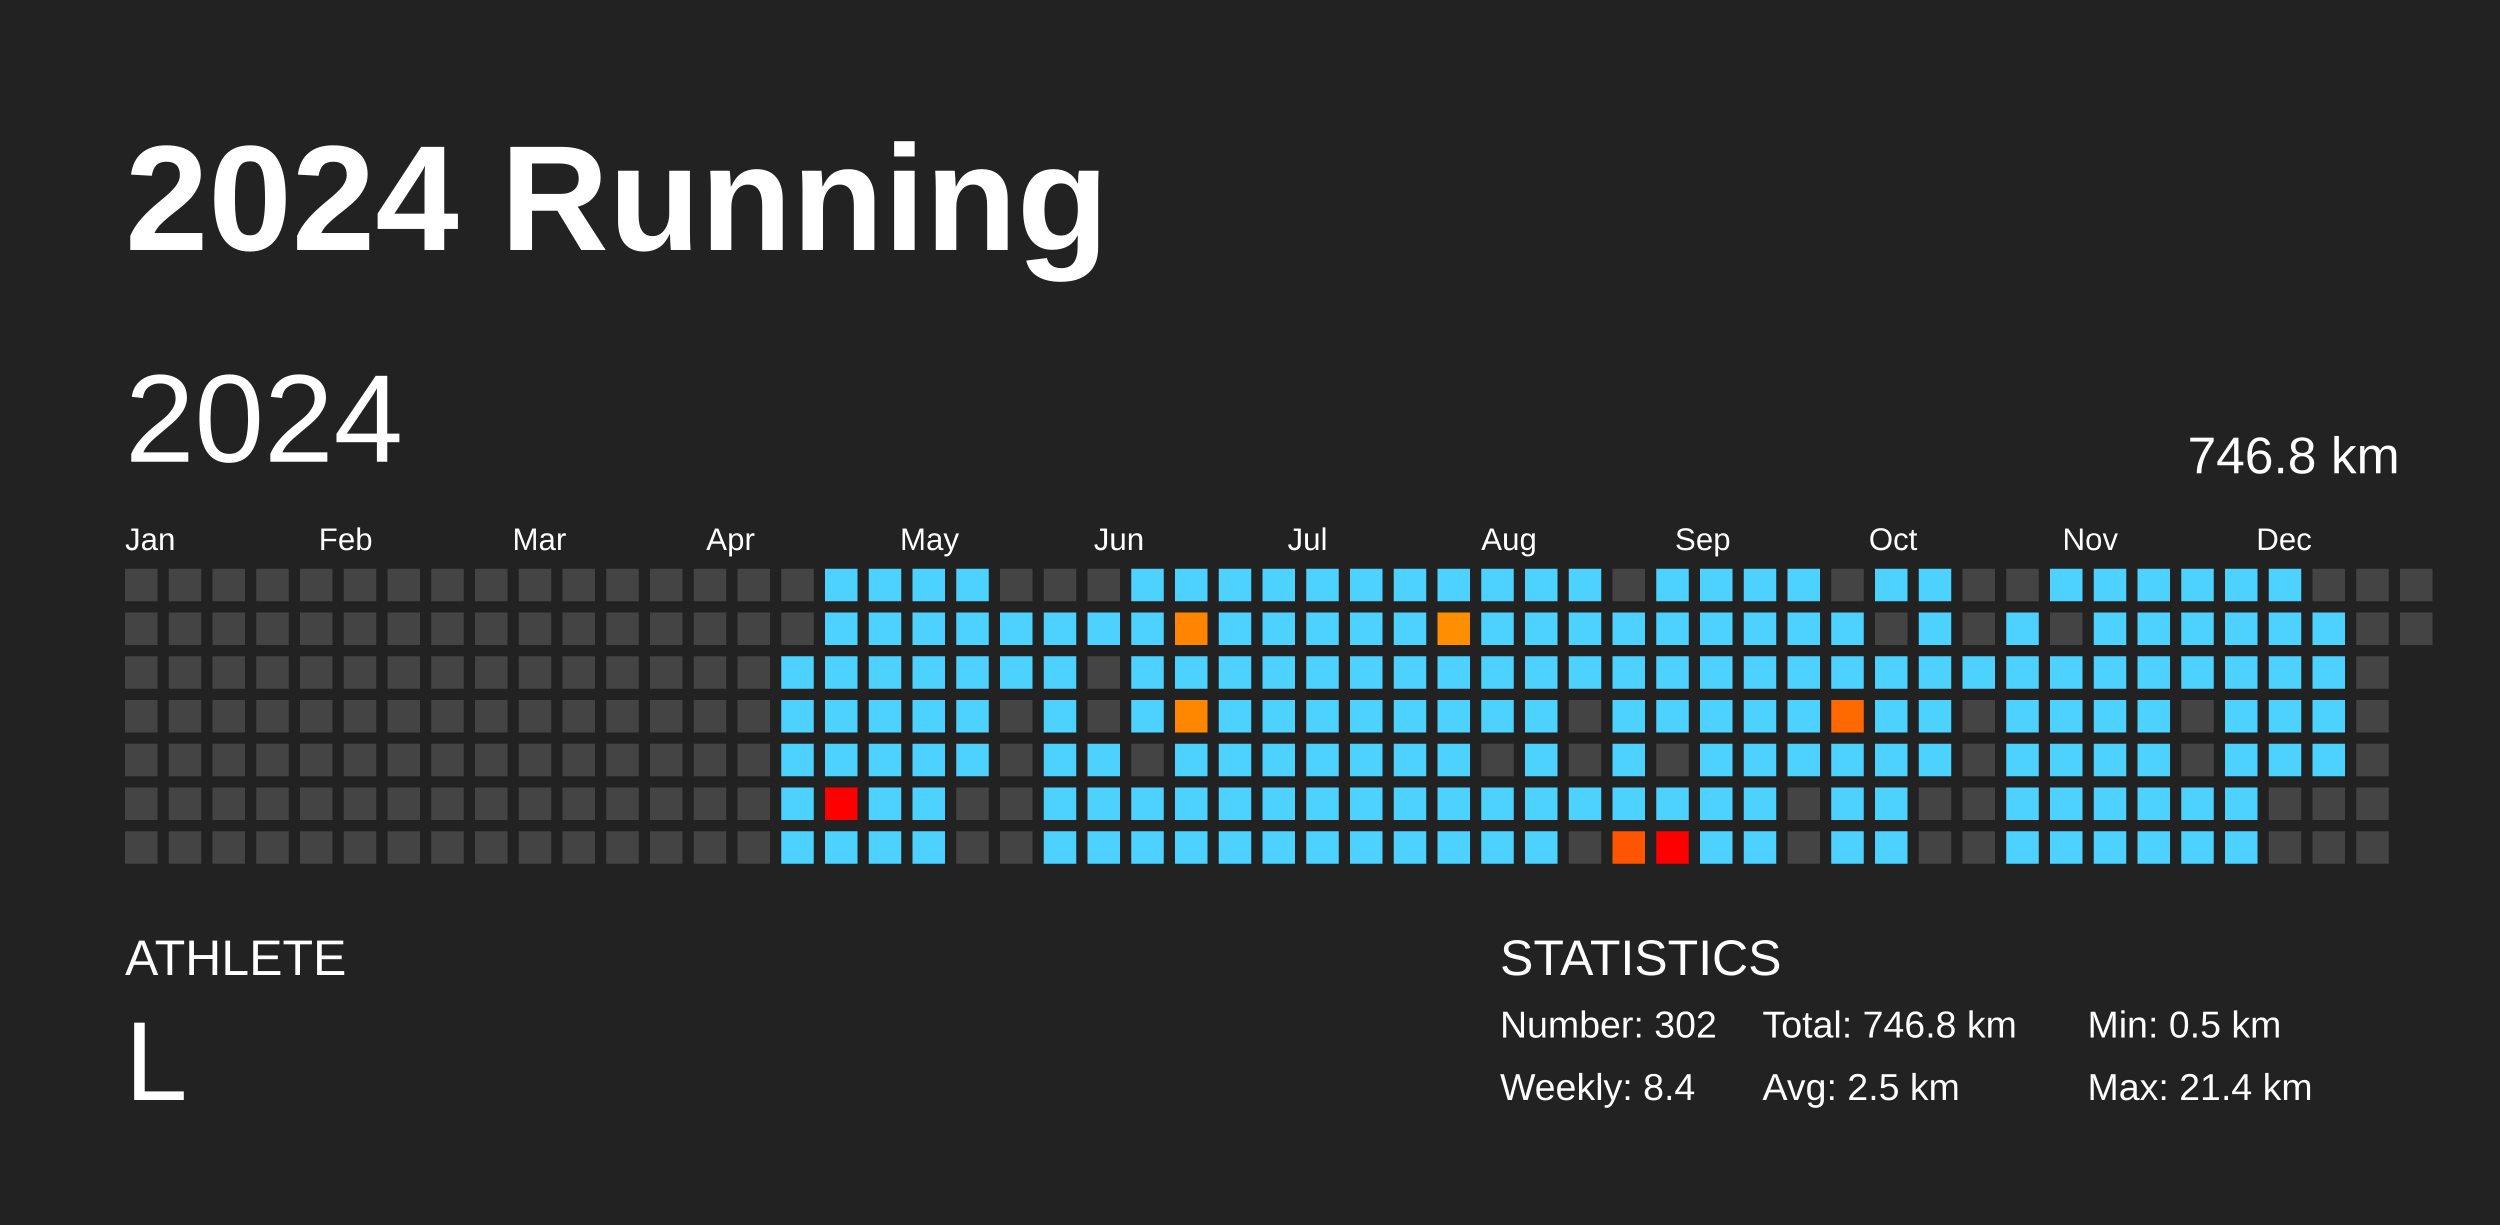
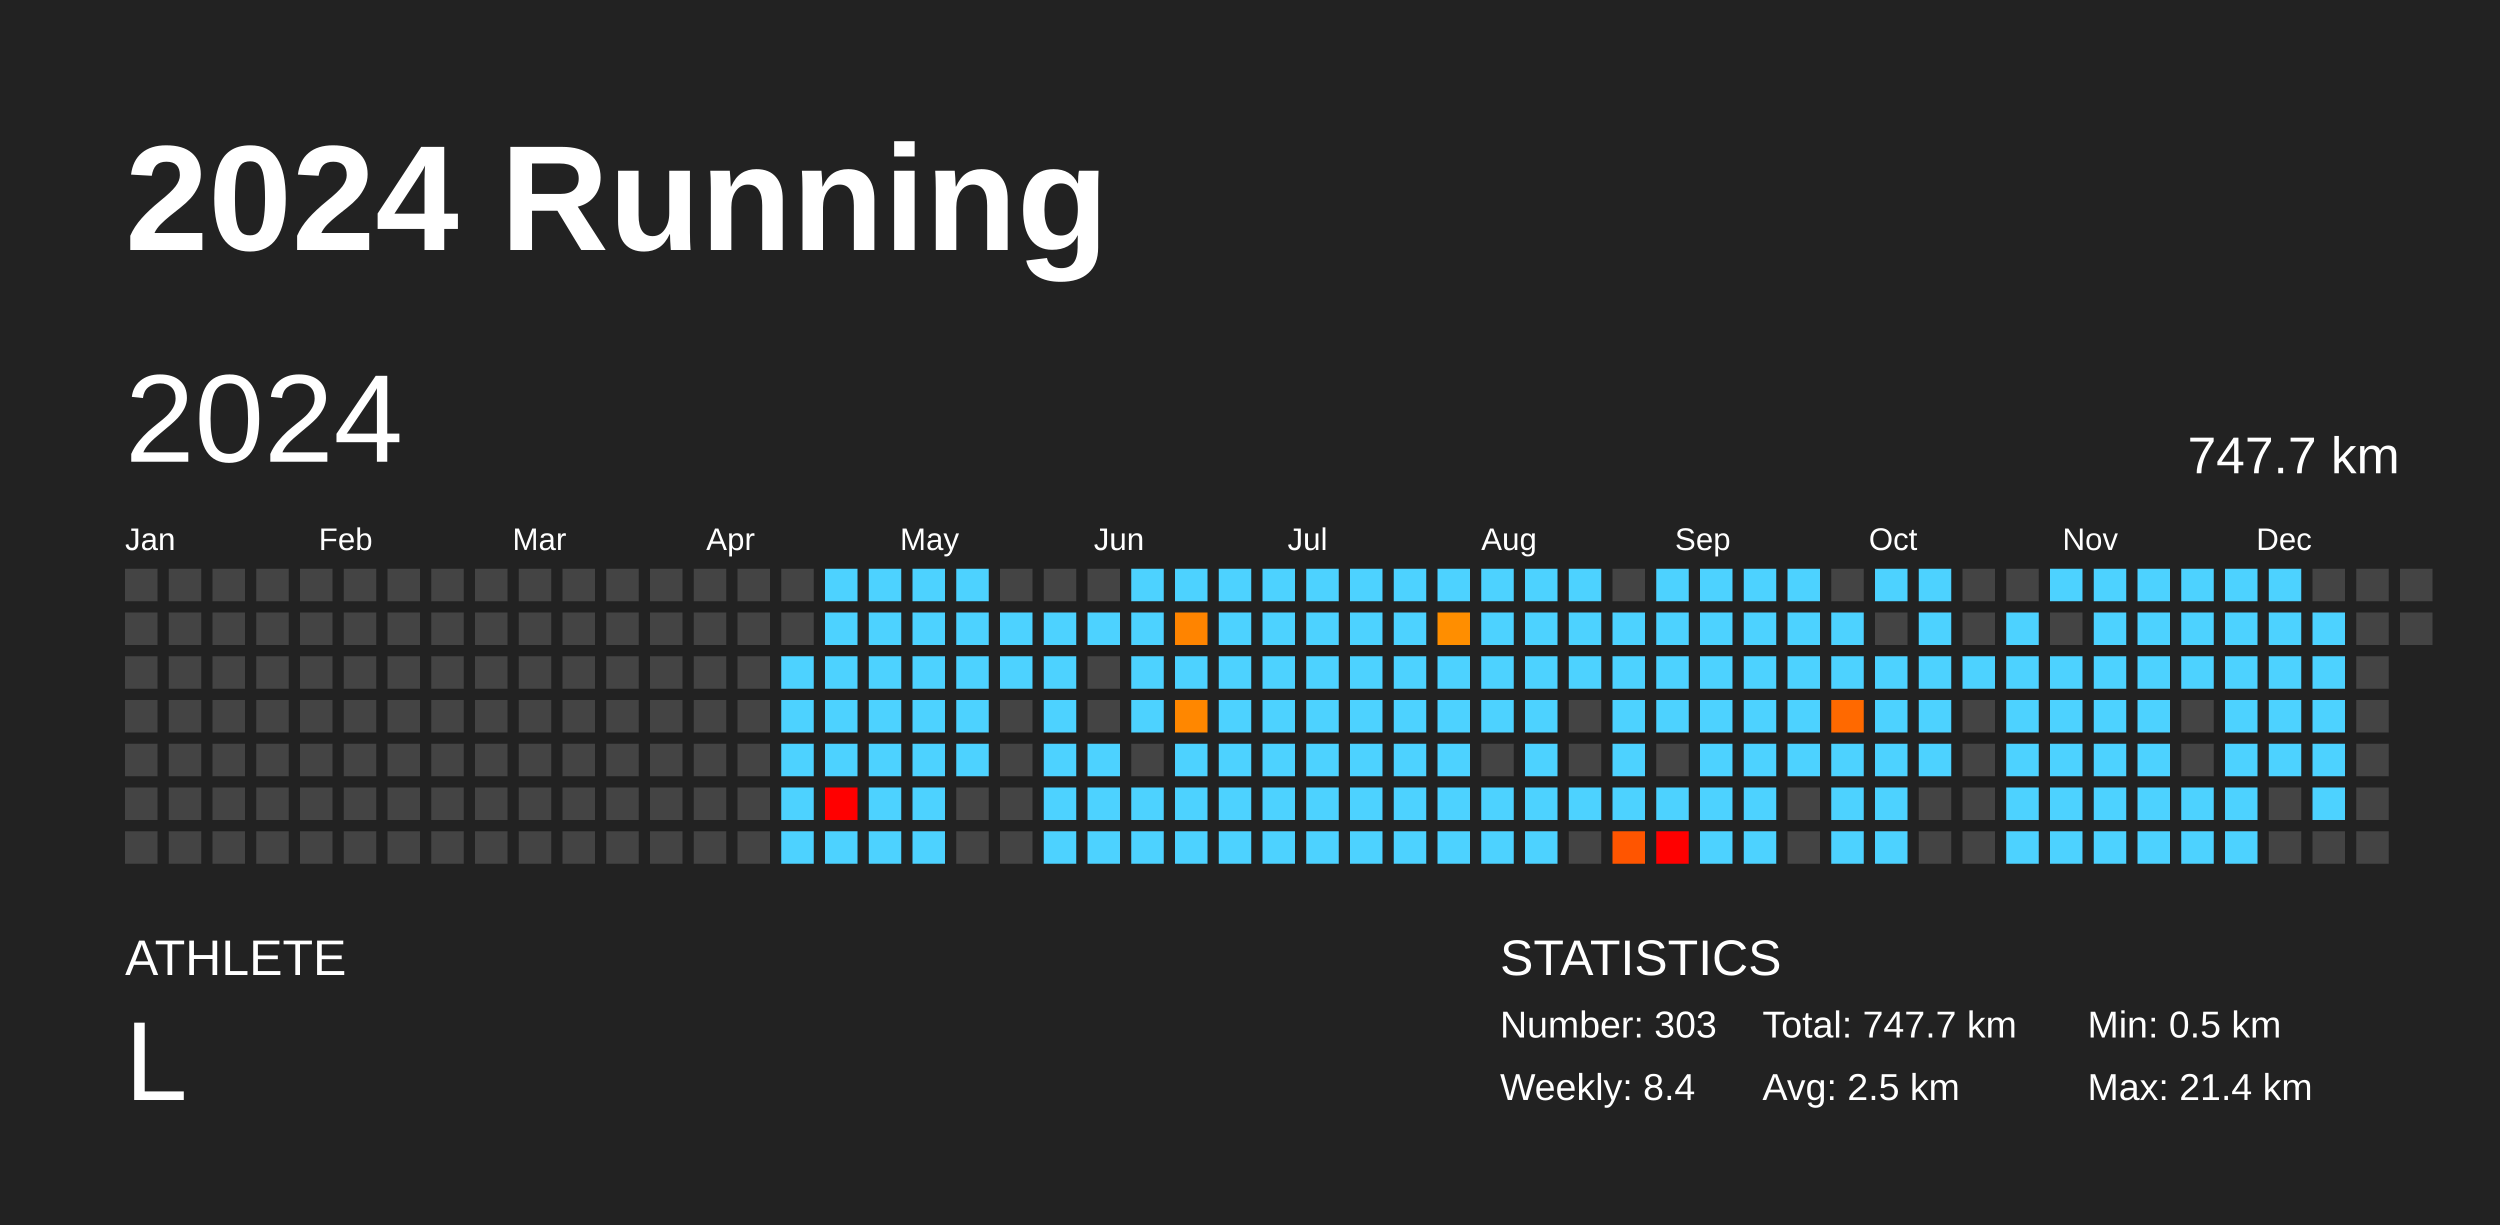
<svg xmlns="http://www.w3.org/2000/svg" baseProfile="full" height="98mm" version="1.1" viewBox="0,0,200,98" width="200mm">
  <defs />
  <rect fill="#222222" height="98" width="200" x="0" y="0" />
  <text fill="#FFFFFF" style="font-size:12px; font-family:Arial; font-weight:bold;" x="10" y="20">2024 Running</text>
  <text fill="#FFFFFF" style="font-size:4px; font-family:Arial" x="10" y="78">ATHLETE</text>
  <text fill="#FFFFFF" style="font-size:9px; font-family:Arial" x="10" y="88">L</text>
  <text fill="#FFFFFF" style="font-size:4px; font-family:Arial" x="120" y="78">STATISTICS</text>
-   <text fill="#FFFFFF" style="font-size:3px; font-family:Arial" x="120" y="83">Number: 302</text>
+   <text fill="#FFFFFF" style="font-size:3px; font-family:Arial" x="120" y="83">Number: 303</text>
  <text fill="#FFFFFF" style="font-size:3px; font-family:Arial" x="120" y="88">Weekly: 8.4</text>
-   <text fill="#FFFFFF" style="font-size:3px; font-family:Arial" x="141" y="83">Total: 746.8 km</text>
+   <text fill="#FFFFFF" style="font-size:3px; font-family:Arial" x="141" y="83">Total: 747.7 km</text>
  <text fill="#FFFFFF" style="font-size:3px; font-family:Arial" x="141" y="88">Avg: 2.5 km</text>
  <text fill="#FFFFFF" style="font-size:3px; font-family:Arial" x="167" y="83">Min: 0.5 km</text>
  <text fill="#FFFFFF" style="font-size:3px; font-family:Arial" x="167" y="88">Max: 21.4 km</text>
  <text dominant-baseline="hanging" fill="#FFFFFF" style="font-size:10.0px; font-family:Arial;" x="10" y="30">2024</text>
-   <text dominant-baseline="hanging" fill="#FFFFFF" style="font-size:4.125px; font-family:Arial;" x="175" y="35">746.8 km</text>
+   <text dominant-baseline="hanging" fill="#FFFFFF" style="font-size:4.125px; font-family:Arial;" x="175" y="35">747.7 km</text>
  <text fill="#FFFFFF" style="font-size:2.5px; font-family:Arial" x="10.0" y="44">Jan</text>
  <text fill="#FFFFFF" style="font-size:2.5px; font-family:Arial" x="25.5" y="44">Feb</text>
  <text fill="#FFFFFF" style="font-size:2.5px; font-family:Arial" x="41.0" y="44">Mar</text>
  <text fill="#FFFFFF" style="font-size:2.5px; font-family:Arial" x="56.5" y="44">Apr</text>
  <text fill="#FFFFFF" style="font-size:2.5px; font-family:Arial" x="72.0" y="44">May</text>
  <text fill="#FFFFFF" style="font-size:2.5px; font-family:Arial" x="87.5" y="44">Jun</text>
  <text fill="#FFFFFF" style="font-size:2.5px; font-family:Arial" x="103.0" y="44">Jul</text>
  <text fill="#FFFFFF" style="font-size:2.5px; font-family:Arial" x="118.5" y="44">Aug</text>
  <text fill="#FFFFFF" style="font-size:2.5px; font-family:Arial" x="134.0" y="44">Sep</text>
  <text fill="#FFFFFF" style="font-size:2.5px; font-family:Arial" x="149.5" y="44">Oct</text>
  <text fill="#FFFFFF" style="font-size:2.5px; font-family:Arial" x="165.0" y="44">Nov</text>
  <text fill="#FFFFFF" style="font-size:2.5px; font-family:Arial" x="180.5" y="44">Dec</text>
  <rect fill="#444444" height="2.6" width="2.6" x="10.0" y="45.5" />
  <rect fill="#444444" height="2.6" width="2.6" x="10.0" y="49.0" />
  <rect fill="#444444" height="2.6" width="2.6" x="10.0" y="52.5" />
  <rect fill="#444444" height="2.6" width="2.6" x="10.0" y="56.0" />
  <rect fill="#444444" height="2.6" width="2.6" x="10.0" y="59.5" />
  <rect fill="#444444" height="2.6" width="2.6" x="10.0" y="63.0" />
  <rect fill="#444444" height="2.6" width="2.6" x="10.0" y="66.5" />
  <rect fill="#444444" height="2.6" width="2.6" x="13.5" y="45.5" />
  <rect fill="#444444" height="2.6" width="2.6" x="13.5" y="49.0" />
  <rect fill="#444444" height="2.6" width="2.6" x="13.5" y="52.5" />
  <rect fill="#444444" height="2.6" width="2.6" x="13.5" y="56.0" />
  <rect fill="#444444" height="2.6" width="2.6" x="13.5" y="59.5" />
  <rect fill="#444444" height="2.6" width="2.6" x="13.5" y="63.0" />
  <rect fill="#444444" height="2.6" width="2.6" x="13.5" y="66.5" />
  <rect fill="#444444" height="2.6" width="2.6" x="17.0" y="45.5" />
  <rect fill="#444444" height="2.6" width="2.6" x="17.0" y="49.0" />
  <rect fill="#444444" height="2.6" width="2.6" x="17.0" y="52.5" />
  <rect fill="#444444" height="2.6" width="2.6" x="17.0" y="56.0" />
  <rect fill="#444444" height="2.6" width="2.6" x="17.0" y="59.5" />
  <rect fill="#444444" height="2.6" width="2.6" x="17.0" y="63.0" />
  <rect fill="#444444" height="2.6" width="2.6" x="17.0" y="66.5" />
  <rect fill="#444444" height="2.6" width="2.6" x="20.5" y="45.5" />
  <rect fill="#444444" height="2.6" width="2.6" x="20.5" y="49.0" />
  <rect fill="#444444" height="2.6" width="2.6" x="20.5" y="52.5" />
  <rect fill="#444444" height="2.6" width="2.6" x="20.5" y="56.0" />
  <rect fill="#444444" height="2.6" width="2.6" x="20.5" y="59.5" />
  <rect fill="#444444" height="2.6" width="2.6" x="20.5" y="63.0" />
  <rect fill="#444444" height="2.6" width="2.6" x="20.5" y="66.5" />
  <rect fill="#444444" height="2.6" width="2.6" x="24.0" y="45.5" />
  <rect fill="#444444" height="2.6" width="2.6" x="24.0" y="49.0" />
  <rect fill="#444444" height="2.6" width="2.6" x="24.0" y="52.5" />
  <rect fill="#444444" height="2.6" width="2.6" x="24.0" y="56.0" />
  <rect fill="#444444" height="2.6" width="2.6" x="24.0" y="59.5" />
  <rect fill="#444444" height="2.6" width="2.6" x="24.0" y="63.0" />
  <rect fill="#444444" height="2.6" width="2.6" x="24.0" y="66.5" />
  <rect fill="#444444" height="2.6" width="2.6" x="27.5" y="45.5" />
  <rect fill="#444444" height="2.6" width="2.6" x="27.5" y="49.0" />
  <rect fill="#444444" height="2.6" width="2.6" x="27.5" y="52.5" />
  <rect fill="#444444" height="2.6" width="2.6" x="27.5" y="56.0" />
  <rect fill="#444444" height="2.6" width="2.6" x="27.5" y="59.5" />
  <rect fill="#444444" height="2.6" width="2.6" x="27.5" y="63.0" />
  <rect fill="#444444" height="2.6" width="2.6" x="27.5" y="66.5" />
  <rect fill="#444444" height="2.6" width="2.6" x="31.0" y="45.5" />
  <rect fill="#444444" height="2.6" width="2.6" x="31.0" y="49.0" />
  <rect fill="#444444" height="2.6" width="2.6" x="31.0" y="52.5" />
  <rect fill="#444444" height="2.6" width="2.6" x="31.0" y="56.0" />
  <rect fill="#444444" height="2.6" width="2.6" x="31.0" y="59.5" />
  <rect fill="#444444" height="2.6" width="2.6" x="31.0" y="63.0" />
  <rect fill="#444444" height="2.6" width="2.6" x="31.0" y="66.5" />
  <rect fill="#444444" height="2.6" width="2.6" x="34.5" y="45.5" />
  <rect fill="#444444" height="2.6" width="2.6" x="34.5" y="49.0" />
  <rect fill="#444444" height="2.6" width="2.6" x="34.5" y="52.5" />
  <rect fill="#444444" height="2.6" width="2.6" x="34.5" y="56.0" />
  <rect fill="#444444" height="2.6" width="2.6" x="34.5" y="59.5" />
  <rect fill="#444444" height="2.6" width="2.6" x="34.5" y="63.0" />
  <rect fill="#444444" height="2.6" width="2.6" x="34.5" y="66.5" />
  <rect fill="#444444" height="2.6" width="2.6" x="38.0" y="45.5" />
  <rect fill="#444444" height="2.6" width="2.6" x="38.0" y="49.0" />
  <rect fill="#444444" height="2.6" width="2.6" x="38.0" y="52.5" />
  <rect fill="#444444" height="2.6" width="2.6" x="38.0" y="56.0" />
  <rect fill="#444444" height="2.6" width="2.6" x="38.0" y="59.5" />
  <rect fill="#444444" height="2.6" width="2.6" x="38.0" y="63.0" />
  <rect fill="#444444" height="2.6" width="2.6" x="38.0" y="66.5" />
  <rect fill="#444444" height="2.6" width="2.6" x="41.5" y="45.5" />
  <rect fill="#444444" height="2.6" width="2.6" x="41.5" y="49.0" />
  <rect fill="#444444" height="2.6" width="2.6" x="41.5" y="52.5" />
  <rect fill="#444444" height="2.6" width="2.6" x="41.5" y="56.0" />
  <rect fill="#444444" height="2.6" width="2.6" x="41.5" y="59.5" />
  <rect fill="#444444" height="2.6" width="2.6" x="41.5" y="63.0" />
  <rect fill="#444444" height="2.6" width="2.6" x="41.5" y="66.5" />
  <rect fill="#444444" height="2.6" width="2.6" x="45.0" y="45.5" />
  <rect fill="#444444" height="2.6" width="2.6" x="45.0" y="49.0" />
  <rect fill="#444444" height="2.6" width="2.6" x="45.0" y="52.5" />
  <rect fill="#444444" height="2.6" width="2.6" x="45.0" y="56.0" />
  <rect fill="#444444" height="2.6" width="2.6" x="45.0" y="59.5" />
  <rect fill="#444444" height="2.6" width="2.6" x="45.0" y="63.0" />
  <rect fill="#444444" height="2.6" width="2.6" x="45.0" y="66.5" />
  <rect fill="#444444" height="2.6" width="2.6" x="48.5" y="45.5" />
  <rect fill="#444444" height="2.6" width="2.6" x="48.5" y="49.0" />
  <rect fill="#444444" height="2.6" width="2.6" x="48.5" y="52.5" />
  <rect fill="#444444" height="2.6" width="2.6" x="48.5" y="56.0" />
  <rect fill="#444444" height="2.6" width="2.6" x="48.5" y="59.5" />
  <rect fill="#444444" height="2.6" width="2.6" x="48.5" y="63.0" />
  <rect fill="#444444" height="2.6" width="2.6" x="48.5" y="66.5" />
  <rect fill="#444444" height="2.6" width="2.6" x="52.0" y="45.5" />
  <rect fill="#444444" height="2.6" width="2.6" x="52.0" y="49.0" />
  <rect fill="#444444" height="2.6" width="2.6" x="52.0" y="52.5" />
  <rect fill="#444444" height="2.6" width="2.6" x="52.0" y="56.0" />
  <rect fill="#444444" height="2.6" width="2.6" x="52.0" y="59.5" />
  <rect fill="#444444" height="2.6" width="2.6" x="52.0" y="63.0" />
  <rect fill="#444444" height="2.6" width="2.6" x="52.0" y="66.5" />
  <rect fill="#444444" height="2.6" width="2.6" x="55.5" y="45.5" />
  <rect fill="#444444" height="2.6" width="2.6" x="55.5" y="49.0" />
  <rect fill="#444444" height="2.6" width="2.6" x="55.5" y="52.5" />
  <rect fill="#444444" height="2.6" width="2.6" x="55.5" y="56.0" />
  <rect fill="#444444" height="2.6" width="2.6" x="55.5" y="59.5" />
  <rect fill="#444444" height="2.6" width="2.6" x="55.5" y="63.0" />
  <rect fill="#444444" height="2.6" width="2.6" x="55.5" y="66.5" />
  <rect fill="#444444" height="2.6" width="2.6" x="59.0" y="45.5" />
  <rect fill="#444444" height="2.6" width="2.6" x="59.0" y="49.0" />
  <rect fill="#444444" height="2.6" width="2.6" x="59.0" y="52.5" />
  <rect fill="#444444" height="2.6" width="2.6" x="59.0" y="56.0" />
  <rect fill="#444444" height="2.6" width="2.6" x="59.0" y="59.5" />
  <rect fill="#444444" height="2.6" width="2.6" x="59.0" y="63.0" />
  <rect fill="#444444" height="2.6" width="2.6" x="59.0" y="66.5" />
  <rect fill="#444444" height="2.6" width="2.6" x="62.5" y="45.5" />
  <rect fill="#444444" height="2.6" width="2.6" x="62.5" y="49.0" />
  <rect fill="#4dd2ff" height="2.6" width="2.6" x="62.5" y="52.5" />
  <rect fill="#4dd2ff" height="2.6" width="2.6" x="62.5" y="56.0" />
  <rect fill="#4dd2ff" height="2.6" width="2.6" x="62.5" y="59.5" />
  <rect fill="#4dd2ff" height="2.6" width="2.6" x="62.5" y="63.0" />
  <rect fill="#4dd2ff" height="2.6" width="2.6" x="62.5" y="66.5" />
  <rect fill="#4dd2ff" height="2.6" width="2.6" x="66.0" y="45.5" />
  <rect fill="#4dd2ff" height="2.6" width="2.6" x="66.0" y="49.0" />
  <rect fill="#4dd2ff" height="2.6" width="2.6" x="66.0" y="52.5" />
  <rect fill="#4dd2ff" height="2.6" width="2.6" x="66.0" y="56.0" />
  <rect fill="#4dd2ff" height="2.6" width="2.6" x="66.0" y="59.5" />
  <rect fill="red" height="2.6" width="2.6" x="66.0" y="63.0" />
  <rect fill="#4dd2ff" height="2.6" width="2.6" x="66.0" y="66.5" />
  <rect fill="#4dd2ff" height="2.6" width="2.6" x="69.5" y="45.5" />
  <rect fill="#4dd2ff" height="2.6" width="2.6" x="69.5" y="49.0" />
  <rect fill="#4dd2ff" height="2.6" width="2.6" x="69.5" y="52.5" />
  <rect fill="#4dd2ff" height="2.6" width="2.6" x="69.5" y="56.0" />
  <rect fill="#4dd2ff" height="2.6" width="2.6" x="69.5" y="59.5" />
  <rect fill="#4dd2ff" height="2.6" width="2.6" x="69.5" y="63.0" />
  <rect fill="#4dd2ff" height="2.6" width="2.6" x="69.5" y="66.5" />
  <rect fill="#4dd2ff" height="2.6" width="2.6" x="73.0" y="45.5" />
  <rect fill="#4dd2ff" height="2.6" width="2.6" x="73.0" y="49.0" />
  <rect fill="#4dd2ff" height="2.6" width="2.6" x="73.0" y="52.5" />
  <rect fill="#4dd2ff" height="2.6" width="2.6" x="73.0" y="56.0" />
  <rect fill="#4dd2ff" height="2.6" width="2.6" x="73.0" y="59.5" />
  <rect fill="#4dd2ff" height="2.6" width="2.6" x="73.0" y="63.0" />
  <rect fill="#4dd2ff" height="2.6" width="2.6" x="73.0" y="66.5" />
  <rect fill="#4dd2ff" height="2.6" width="2.6" x="76.5" y="45.5" />
  <rect fill="#4dd2ff" height="2.6" width="2.6" x="76.5" y="49.0" />
  <rect fill="#4dd2ff" height="2.6" width="2.6" x="76.5" y="52.5" />
  <rect fill="#4dd2ff" height="2.6" width="2.6" x="76.5" y="56.0" />
  <rect fill="#4dd2ff" height="2.6" width="2.6" x="76.5" y="59.5" />
  <rect fill="#444444" height="2.6" width="2.6" x="76.5" y="63.0" />
  <rect fill="#444444" height="2.6" width="2.6" x="76.5" y="66.5" />
  <rect fill="#444444" height="2.6" width="2.6" x="80.0" y="45.5" />
  <rect fill="#4dd2ff" height="2.6" width="2.6" x="80.0" y="49.0" />
  <rect fill="#4dd2ff" height="2.6" width="2.6" x="80.0" y="52.5" />
  <rect fill="#444444" height="2.6" width="2.6" x="80.0" y="56.0" />
  <rect fill="#444444" height="2.6" width="2.6" x="80.0" y="59.5" />
  <rect fill="#444444" height="2.6" width="2.6" x="80.0" y="63.0" />
  <rect fill="#444444" height="2.6" width="2.6" x="80.0" y="66.5" />
  <rect fill="#444444" height="2.6" width="2.6" x="83.5" y="45.5" />
  <rect fill="#4dd2ff" height="2.6" width="2.6" x="83.5" y="49.0" />
  <rect fill="#4dd2ff" height="2.6" width="2.6" x="83.5" y="52.5" />
  <rect fill="#4dd2ff" height="2.6" width="2.6" x="83.5" y="56.0" />
  <rect fill="#4dd2ff" height="2.6" width="2.6" x="83.5" y="59.5" />
  <rect fill="#4dd2ff" height="2.6" width="2.6" x="83.5" y="63.0" />
  <rect fill="#4dd2ff" height="2.6" width="2.6" x="83.5" y="66.5" />
  <rect fill="#444444" height="2.6" width="2.6" x="87.0" y="45.5" />
  <rect fill="#4dd2ff" height="2.6" width="2.6" x="87.0" y="49.0" />
  <rect fill="#444444" height="2.6" width="2.6" x="87.0" y="52.5" />
  <rect fill="#444444" height="2.6" width="2.6" x="87.0" y="56.0" />
  <rect fill="#4dd2ff" height="2.6" width="2.6" x="87.0" y="59.5" />
  <rect fill="#4dd2ff" height="2.6" width="2.6" x="87.0" y="63.0" />
  <rect fill="#4dd2ff" height="2.6" width="2.6" x="87.0" y="66.5" />
  <rect fill="#4dd2ff" height="2.6" width="2.6" x="90.5" y="45.5" />
  <rect fill="#4dd2ff" height="2.6" width="2.6" x="90.5" y="49.0" />
  <rect fill="#4dd2ff" height="2.6" width="2.6" x="90.5" y="52.5" />
  <rect fill="#4dd2ff" height="2.6" width="2.6" x="90.5" y="56.0" />
  <rect fill="#444444" height="2.6" width="2.6" x="90.5" y="59.5" />
  <rect fill="#4dd2ff" height="2.6" width="2.6" x="90.5" y="63.0" />
  <rect fill="#4dd2ff" height="2.6" width="2.6" x="90.5" y="66.5" />
  <rect fill="#4dd2ff" height="2.6" width="2.6" x="94.0" y="45.5" />
  <rect fill="#ff8400" height="2.6" width="2.6" x="94.0" y="49.0" />
  <rect fill="#4dd2ff" height="2.6" width="2.6" x="94.0" y="52.5" />
  <rect fill="#ff8700" height="2.6" width="2.6" x="94.0" y="56.0" />
  <rect fill="#4dd2ff" height="2.6" width="2.6" x="94.0" y="59.5" />
  <rect fill="#4dd2ff" height="2.6" width="2.6" x="94.0" y="63.0" />
  <rect fill="#4dd2ff" height="2.6" width="2.6" x="94.0" y="66.5" />
  <rect fill="#4dd2ff" height="2.6" width="2.6" x="97.5" y="45.5" />
  <rect fill="#4dd2ff" height="2.6" width="2.6" x="97.5" y="49.0" />
  <rect fill="#4dd2ff" height="2.6" width="2.6" x="97.5" y="52.5" />
  <rect fill="#4dd2ff" height="2.6" width="2.6" x="97.5" y="56.0" />
  <rect fill="#4dd2ff" height="2.6" width="2.6" x="97.5" y="59.5" />
  <rect fill="#4dd2ff" height="2.6" width="2.6" x="97.5" y="63.0" />
  <rect fill="#4dd2ff" height="2.6" width="2.6" x="97.5" y="66.5" />
  <rect fill="#4dd2ff" height="2.6" width="2.6" x="101.0" y="45.5" />
  <rect fill="#4dd2ff" height="2.6" width="2.6" x="101.0" y="49.0" />
  <rect fill="#4dd2ff" height="2.6" width="2.6" x="101.0" y="52.5" />
  <rect fill="#4dd2ff" height="2.6" width="2.6" x="101.0" y="56.0" />
  <rect fill="#4dd2ff" height="2.6" width="2.6" x="101.0" y="59.5" />
  <rect fill="#4dd2ff" height="2.6" width="2.6" x="101.0" y="63.0" />
  <rect fill="#4dd2ff" height="2.6" width="2.6" x="101.0" y="66.5" />
  <rect fill="#4dd2ff" height="2.6" width="2.6" x="104.5" y="45.5" />
  <rect fill="#4dd2ff" height="2.6" width="2.6" x="104.5" y="49.0" />
  <rect fill="#4dd2ff" height="2.6" width="2.6" x="104.5" y="52.5" />
  <rect fill="#4dd2ff" height="2.6" width="2.6" x="104.5" y="56.0" />
  <rect fill="#4dd2ff" height="2.6" width="2.6" x="104.5" y="59.5" />
  <rect fill="#4dd2ff" height="2.6" width="2.6" x="104.5" y="63.0" />
  <rect fill="#4dd2ff" height="2.6" width="2.6" x="104.5" y="66.5" />
  <rect fill="#4dd2ff" height="2.6" width="2.6" x="108.0" y="45.5" />
  <rect fill="#4dd2ff" height="2.6" width="2.6" x="108.0" y="49.0" />
  <rect fill="#4dd2ff" height="2.6" width="2.6" x="108.0" y="52.5" />
  <rect fill="#4dd2ff" height="2.6" width="2.6" x="108.0" y="56.0" />
  <rect fill="#4dd2ff" height="2.6" width="2.6" x="108.0" y="59.5" />
  <rect fill="#4dd2ff" height="2.6" width="2.6" x="108.0" y="63.0" />
  <rect fill="#4dd2ff" height="2.6" width="2.6" x="108.0" y="66.5" />
  <rect fill="#4dd2ff" height="2.6" width="2.6" x="111.5" y="45.5" />
  <rect fill="#4dd2ff" height="2.6" width="2.6" x="111.5" y="49.0" />
  <rect fill="#4dd2ff" height="2.6" width="2.6" x="111.5" y="52.5" />
  <rect fill="#4dd2ff" height="2.6" width="2.6" x="111.5" y="56.0" />
  <rect fill="#4dd2ff" height="2.6" width="2.6" x="111.5" y="59.5" />
  <rect fill="#4dd2ff" height="2.6" width="2.6" x="111.5" y="63.0" />
  <rect fill="#4dd2ff" height="2.6" width="2.6" x="111.5" y="66.5" />
  <rect fill="#4dd2ff" height="2.6" width="2.6" x="115.0" y="45.5" />
  <rect fill="#ff8e00" height="2.6" width="2.6" x="115.0" y="49.0" />
  <rect fill="#4dd2ff" height="2.6" width="2.6" x="115.0" y="52.5" />
  <rect fill="#4dd2ff" height="2.6" width="2.6" x="115.0" y="56.0" />
  <rect fill="#4dd2ff" height="2.6" width="2.6" x="115.0" y="59.5" />
  <rect fill="#4dd2ff" height="2.6" width="2.6" x="115.0" y="63.0" />
  <rect fill="#4dd2ff" height="2.6" width="2.6" x="115.0" y="66.5" />
  <rect fill="#4dd2ff" height="2.6" width="2.6" x="118.5" y="45.5" />
  <rect fill="#4dd2ff" height="2.6" width="2.6" x="118.5" y="49.0" />
  <rect fill="#4dd2ff" height="2.6" width="2.6" x="118.5" y="52.5" />
  <rect fill="#4dd2ff" height="2.6" width="2.6" x="118.5" y="56.0" />
  <rect fill="#444444" height="2.6" width="2.6" x="118.5" y="59.5" />
  <rect fill="#4dd2ff" height="2.6" width="2.6" x="118.5" y="63.0" />
  <rect fill="#4dd2ff" height="2.6" width="2.6" x="118.5" y="66.5" />
  <rect fill="#4dd2ff" height="2.6" width="2.6" x="122.0" y="45.5" />
  <rect fill="#4dd2ff" height="2.6" width="2.6" x="122.0" y="49.0" />
  <rect fill="#4dd2ff" height="2.6" width="2.6" x="122.0" y="52.5" />
  <rect fill="#4dd2ff" height="2.6" width="2.6" x="122.0" y="56.0" />
  <rect fill="#4dd2ff" height="2.6" width="2.6" x="122.0" y="59.5" />
  <rect fill="#4dd2ff" height="2.6" width="2.6" x="122.0" y="63.0" />
  <rect fill="#4dd2ff" height="2.6" width="2.6" x="122.0" y="66.5" />
  <rect fill="#4dd2ff" height="2.6" width="2.6" x="125.5" y="45.5" />
  <rect fill="#4dd2ff" height="2.6" width="2.6" x="125.5" y="49.0" />
  <rect fill="#4dd2ff" height="2.6" width="2.6" x="125.5" y="52.5" />
  <rect fill="#444444" height="2.6" width="2.6" x="125.5" y="56.0" />
  <rect fill="#444444" height="2.6" width="2.6" x="125.5" y="59.5" />
  <rect fill="#4dd2ff" height="2.6" width="2.6" x="125.5" y="63.0" />
  <rect fill="#444444" height="2.6" width="2.6" x="125.5" y="66.5" />
  <rect fill="#444444" height="2.6" width="2.6" x="129.0" y="45.5" />
  <rect fill="#4dd2ff" height="2.6" width="2.6" x="129.0" y="49.0" />
  <rect fill="#4dd2ff" height="2.6" width="2.6" x="129.0" y="52.5" />
  <rect fill="#4dd2ff" height="2.6" width="2.6" x="129.0" y="56.0" />
  <rect fill="#4dd2ff" height="2.6" width="2.6" x="129.0" y="59.5" />
  <rect fill="#4dd2ff" height="2.6" width="2.6" x="129.0" y="63.0" />
  <rect fill="#ff5500" height="2.6" width="2.6" x="129.0" y="66.5" />
  <rect fill="#4dd2ff" height="2.6" width="2.6" x="132.5" y="45.5" />
  <rect fill="#4dd2ff" height="2.6" width="2.6" x="132.5" y="49.0" />
  <rect fill="#4dd2ff" height="2.6" width="2.6" x="132.5" y="52.5" />
  <rect fill="#4dd2ff" height="2.6" width="2.6" x="132.5" y="56.0" />
  <rect fill="#444444" height="2.6" width="2.6" x="132.5" y="59.5" />
  <rect fill="#4dd2ff" height="2.6" width="2.6" x="132.5" y="63.0" />
  <rect fill="red" height="2.6" width="2.6" x="132.5" y="66.5" />
  <rect fill="#4dd2ff" height="2.6" width="2.6" x="136.0" y="45.5" />
  <rect fill="#4dd2ff" height="2.6" width="2.6" x="136.0" y="49.0" />
  <rect fill="#4dd2ff" height="2.6" width="2.6" x="136.0" y="52.5" />
  <rect fill="#4dd2ff" height="2.6" width="2.6" x="136.0" y="56.0" />
  <rect fill="#4dd2ff" height="2.6" width="2.6" x="136.0" y="59.5" />
  <rect fill="#4dd2ff" height="2.6" width="2.6" x="136.0" y="63.0" />
  <rect fill="#4dd2ff" height="2.6" width="2.6" x="136.0" y="66.5" />
  <rect fill="#4dd2ff" height="2.6" width="2.6" x="139.5" y="45.5" />
  <rect fill="#4dd2ff" height="2.6" width="2.6" x="139.5" y="49.0" />
  <rect fill="#4dd2ff" height="2.6" width="2.6" x="139.5" y="52.5" />
  <rect fill="#4dd2ff" height="2.6" width="2.6" x="139.5" y="56.0" />
  <rect fill="#4dd2ff" height="2.6" width="2.6" x="139.5" y="59.5" />
  <rect fill="#4dd2ff" height="2.6" width="2.6" x="139.5" y="63.0" />
  <rect fill="#4dd2ff" height="2.6" width="2.6" x="139.5" y="66.5" />
  <rect fill="#4dd2ff" height="2.6" width="2.6" x="143.0" y="45.5" />
  <rect fill="#4dd2ff" height="2.6" width="2.6" x="143.0" y="49.0" />
  <rect fill="#4dd2ff" height="2.6" width="2.6" x="143.0" y="52.5" />
  <rect fill="#4dd2ff" height="2.6" width="2.6" x="143.0" y="56.0" />
  <rect fill="#4dd2ff" height="2.6" width="2.6" x="143.0" y="59.5" />
  <rect fill="#444444" height="2.6" width="2.6" x="143.0" y="63.0" />
  <rect fill="#444444" height="2.6" width="2.6" x="143.0" y="66.5" />
  <rect fill="#444444" height="2.6" width="2.6" x="146.5" y="45.5" />
  <rect fill="#4dd2ff" height="2.6" width="2.6" x="146.5" y="49.0" />
  <rect fill="#4dd2ff" height="2.6" width="2.6" x="146.5" y="52.5" />
  <rect fill="#ff6900" height="2.6" width="2.6" x="146.5" y="56.0" />
  <rect fill="#4dd2ff" height="2.6" width="2.6" x="146.5" y="59.5" />
  <rect fill="#4dd2ff" height="2.6" width="2.6" x="146.5" y="63.0" />
  <rect fill="#4dd2ff" height="2.6" width="2.6" x="146.5" y="66.5" />
  <rect fill="#4dd2ff" height="2.6" width="2.6" x="150.0" y="45.5" />
  <rect fill="#444444" height="2.6" width="2.6" x="150.0" y="49.0" />
  <rect fill="#4dd2ff" height="2.6" width="2.6" x="150.0" y="52.5" />
  <rect fill="#4dd2ff" height="2.6" width="2.6" x="150.0" y="56.0" />
  <rect fill="#4dd2ff" height="2.6" width="2.6" x="150.0" y="59.5" />
  <rect fill="#4dd2ff" height="2.6" width="2.6" x="150.0" y="63.0" />
  <rect fill="#4dd2ff" height="2.6" width="2.6" x="150.0" y="66.5" />
  <rect fill="#4dd2ff" height="2.6" width="2.6" x="153.5" y="45.5" />
  <rect fill="#4dd2ff" height="2.6" width="2.6" x="153.5" y="49.0" />
  <rect fill="#4dd2ff" height="2.6" width="2.6" x="153.5" y="52.5" />
  <rect fill="#4dd2ff" height="2.6" width="2.6" x="153.5" y="56.0" />
  <rect fill="#4dd2ff" height="2.6" width="2.6" x="153.5" y="59.5" />
  <rect fill="#444444" height="2.6" width="2.6" x="153.5" y="63.0" />
  <rect fill="#444444" height="2.6" width="2.6" x="153.5" y="66.5" />
  <rect fill="#444444" height="2.6" width="2.6" x="157.0" y="45.5" />
  <rect fill="#444444" height="2.6" width="2.6" x="157.0" y="49.0" />
  <rect fill="#4dd2ff" height="2.6" width="2.6" x="157.0" y="52.5" />
  <rect fill="#444444" height="2.6" width="2.6" x="157.0" y="56.0" />
  <rect fill="#444444" height="2.6" width="2.6" x="157.0" y="59.5" />
  <rect fill="#444444" height="2.6" width="2.6" x="157.0" y="63.0" />
  <rect fill="#444444" height="2.6" width="2.6" x="157.0" y="66.5" />
  <rect fill="#444444" height="2.6" width="2.6" x="160.5" y="45.5" />
  <rect fill="#4dd2ff" height="2.6" width="2.6" x="160.5" y="49.0" />
  <rect fill="#4dd2ff" height="2.6" width="2.6" x="160.5" y="52.5" />
  <rect fill="#4dd2ff" height="2.6" width="2.6" x="160.5" y="56.0" />
  <rect fill="#4dd2ff" height="2.6" width="2.6" x="160.5" y="59.5" />
  <rect fill="#4dd2ff" height="2.6" width="2.6" x="160.5" y="63.0" />
  <rect fill="#4dd2ff" height="2.6" width="2.6" x="160.5" y="66.5" />
  <rect fill="#4dd2ff" height="2.6" width="2.6" x="164.0" y="45.5" />
  <rect fill="#444444" height="2.6" width="2.6" x="164.0" y="49.0" />
  <rect fill="#4dd2ff" height="2.6" width="2.6" x="164.0" y="52.5" />
  <rect fill="#4dd2ff" height="2.6" width="2.6" x="164.0" y="56.0" />
  <rect fill="#4dd2ff" height="2.6" width="2.6" x="164.0" y="59.5" />
  <rect fill="#4dd2ff" height="2.6" width="2.6" x="164.0" y="63.0" />
  <rect fill="#4dd2ff" height="2.6" width="2.6" x="164.0" y="66.5" />
  <rect fill="#4dd2ff" height="2.6" width="2.6" x="167.5" y="45.5" />
  <rect fill="#4dd2ff" height="2.6" width="2.6" x="167.5" y="49.0" />
  <rect fill="#4dd2ff" height="2.6" width="2.6" x="167.5" y="52.5" />
  <rect fill="#4dd2ff" height="2.6" width="2.6" x="167.5" y="56.0" />
  <rect fill="#4dd2ff" height="2.6" width="2.6" x="167.5" y="59.5" />
  <rect fill="#4dd2ff" height="2.6" width="2.6" x="167.5" y="63.0" />
  <rect fill="#4dd2ff" height="2.6" width="2.6" x="167.5" y="66.5" />
  <rect fill="#4dd2ff" height="2.6" width="2.6" x="171.0" y="45.5" />
  <rect fill="#4dd2ff" height="2.6" width="2.6" x="171.0" y="49.0" />
  <rect fill="#4dd2ff" height="2.6" width="2.6" x="171.0" y="52.5" />
  <rect fill="#4dd2ff" height="2.6" width="2.6" x="171.0" y="56.0" />
  <rect fill="#4dd2ff" height="2.6" width="2.6" x="171.0" y="59.5" />
  <rect fill="#4dd2ff" height="2.6" width="2.6" x="171.0" y="63.0" />
  <rect fill="#4dd2ff" height="2.6" width="2.6" x="171.0" y="66.5" />
  <rect fill="#4dd2ff" height="2.6" width="2.6" x="174.5" y="45.5" />
  <rect fill="#4dd2ff" height="2.6" width="2.6" x="174.5" y="49.0" />
  <rect fill="#4dd2ff" height="2.6" width="2.6" x="174.5" y="52.5" />
  <rect fill="#444444" height="2.6" width="2.6" x="174.5" y="56.0" />
  <rect fill="#444444" height="2.6" width="2.6" x="174.5" y="59.5" />
  <rect fill="#4dd2ff" height="2.6" width="2.6" x="174.5" y="63.0" />
  <rect fill="#4dd2ff" height="2.6" width="2.6" x="174.5" y="66.5" />
  <rect fill="#4dd2ff" height="2.6" width="2.6" x="178.0" y="45.5" />
  <rect fill="#4dd2ff" height="2.6" width="2.6" x="178.0" y="49.0" />
  <rect fill="#4dd2ff" height="2.6" width="2.6" x="178.0" y="52.5" />
  <rect fill="#4dd2ff" height="2.6" width="2.6" x="178.0" y="56.0" />
  <rect fill="#4dd2ff" height="2.6" width="2.6" x="178.0" y="59.5" />
  <rect fill="#4dd2ff" height="2.6" width="2.6" x="178.0" y="63.0" />
  <rect fill="#4dd2ff" height="2.6" width="2.6" x="178.0" y="66.5" />
  <rect fill="#4dd2ff" height="2.6" width="2.6" x="181.5" y="45.5" />
  <rect fill="#4dd2ff" height="2.6" width="2.6" x="181.5" y="49.0" />
  <rect fill="#4dd2ff" height="2.6" width="2.6" x="181.5" y="52.5" />
  <rect fill="#4dd2ff" height="2.6" width="2.6" x="181.5" y="56.0" />
  <rect fill="#4dd2ff" height="2.6" width="2.6" x="181.5" y="59.5" />
  <rect fill="#444444" height="2.6" width="2.6" x="181.5" y="63.0" />
  <rect fill="#444444" height="2.6" width="2.6" x="181.5" y="66.5" />
  <rect fill="#444444" height="2.6" width="2.6" x="185.0" y="45.5" />
  <rect fill="#4dd2ff" height="2.6" width="2.6" x="185.0" y="49.0" />
  <rect fill="#4dd2ff" height="2.6" width="2.6" x="185.0" y="52.5" />
  <rect fill="#4dd2ff" height="2.6" width="2.6" x="185.0" y="56.0" />
  <rect fill="#4dd2ff" height="2.6" width="2.6" x="185.0" y="59.5" />
-   <rect fill="#444444" height="2.6" width="2.6" x="185.0" y="63.0" />
+   <rect fill="#4dd2ff" height="2.6" width="2.6" x="185.0" y="63.0" />
  <rect fill="#444444" height="2.6" width="2.6" x="185.0" y="66.5" />
  <rect fill="#444444" height="2.6" width="2.6" x="188.5" y="45.5" />
  <rect fill="#444444" height="2.6" width="2.6" x="188.5" y="49.0" />
  <rect fill="#444444" height="2.6" width="2.6" x="188.5" y="52.5" />
  <rect fill="#444444" height="2.6" width="2.6" x="188.5" y="56.0" />
  <rect fill="#444444" height="2.6" width="2.6" x="188.5" y="59.5" />
  <rect fill="#444444" height="2.6" width="2.6" x="188.5" y="63.0" />
  <rect fill="#444444" height="2.6" width="2.6" x="188.5" y="66.5" />
  <rect fill="#444444" height="2.6" width="2.6" x="192.0" y="45.5" />
  <rect fill="#444444" height="2.6" width="2.6" x="192.0" y="49.0" />
</svg>
